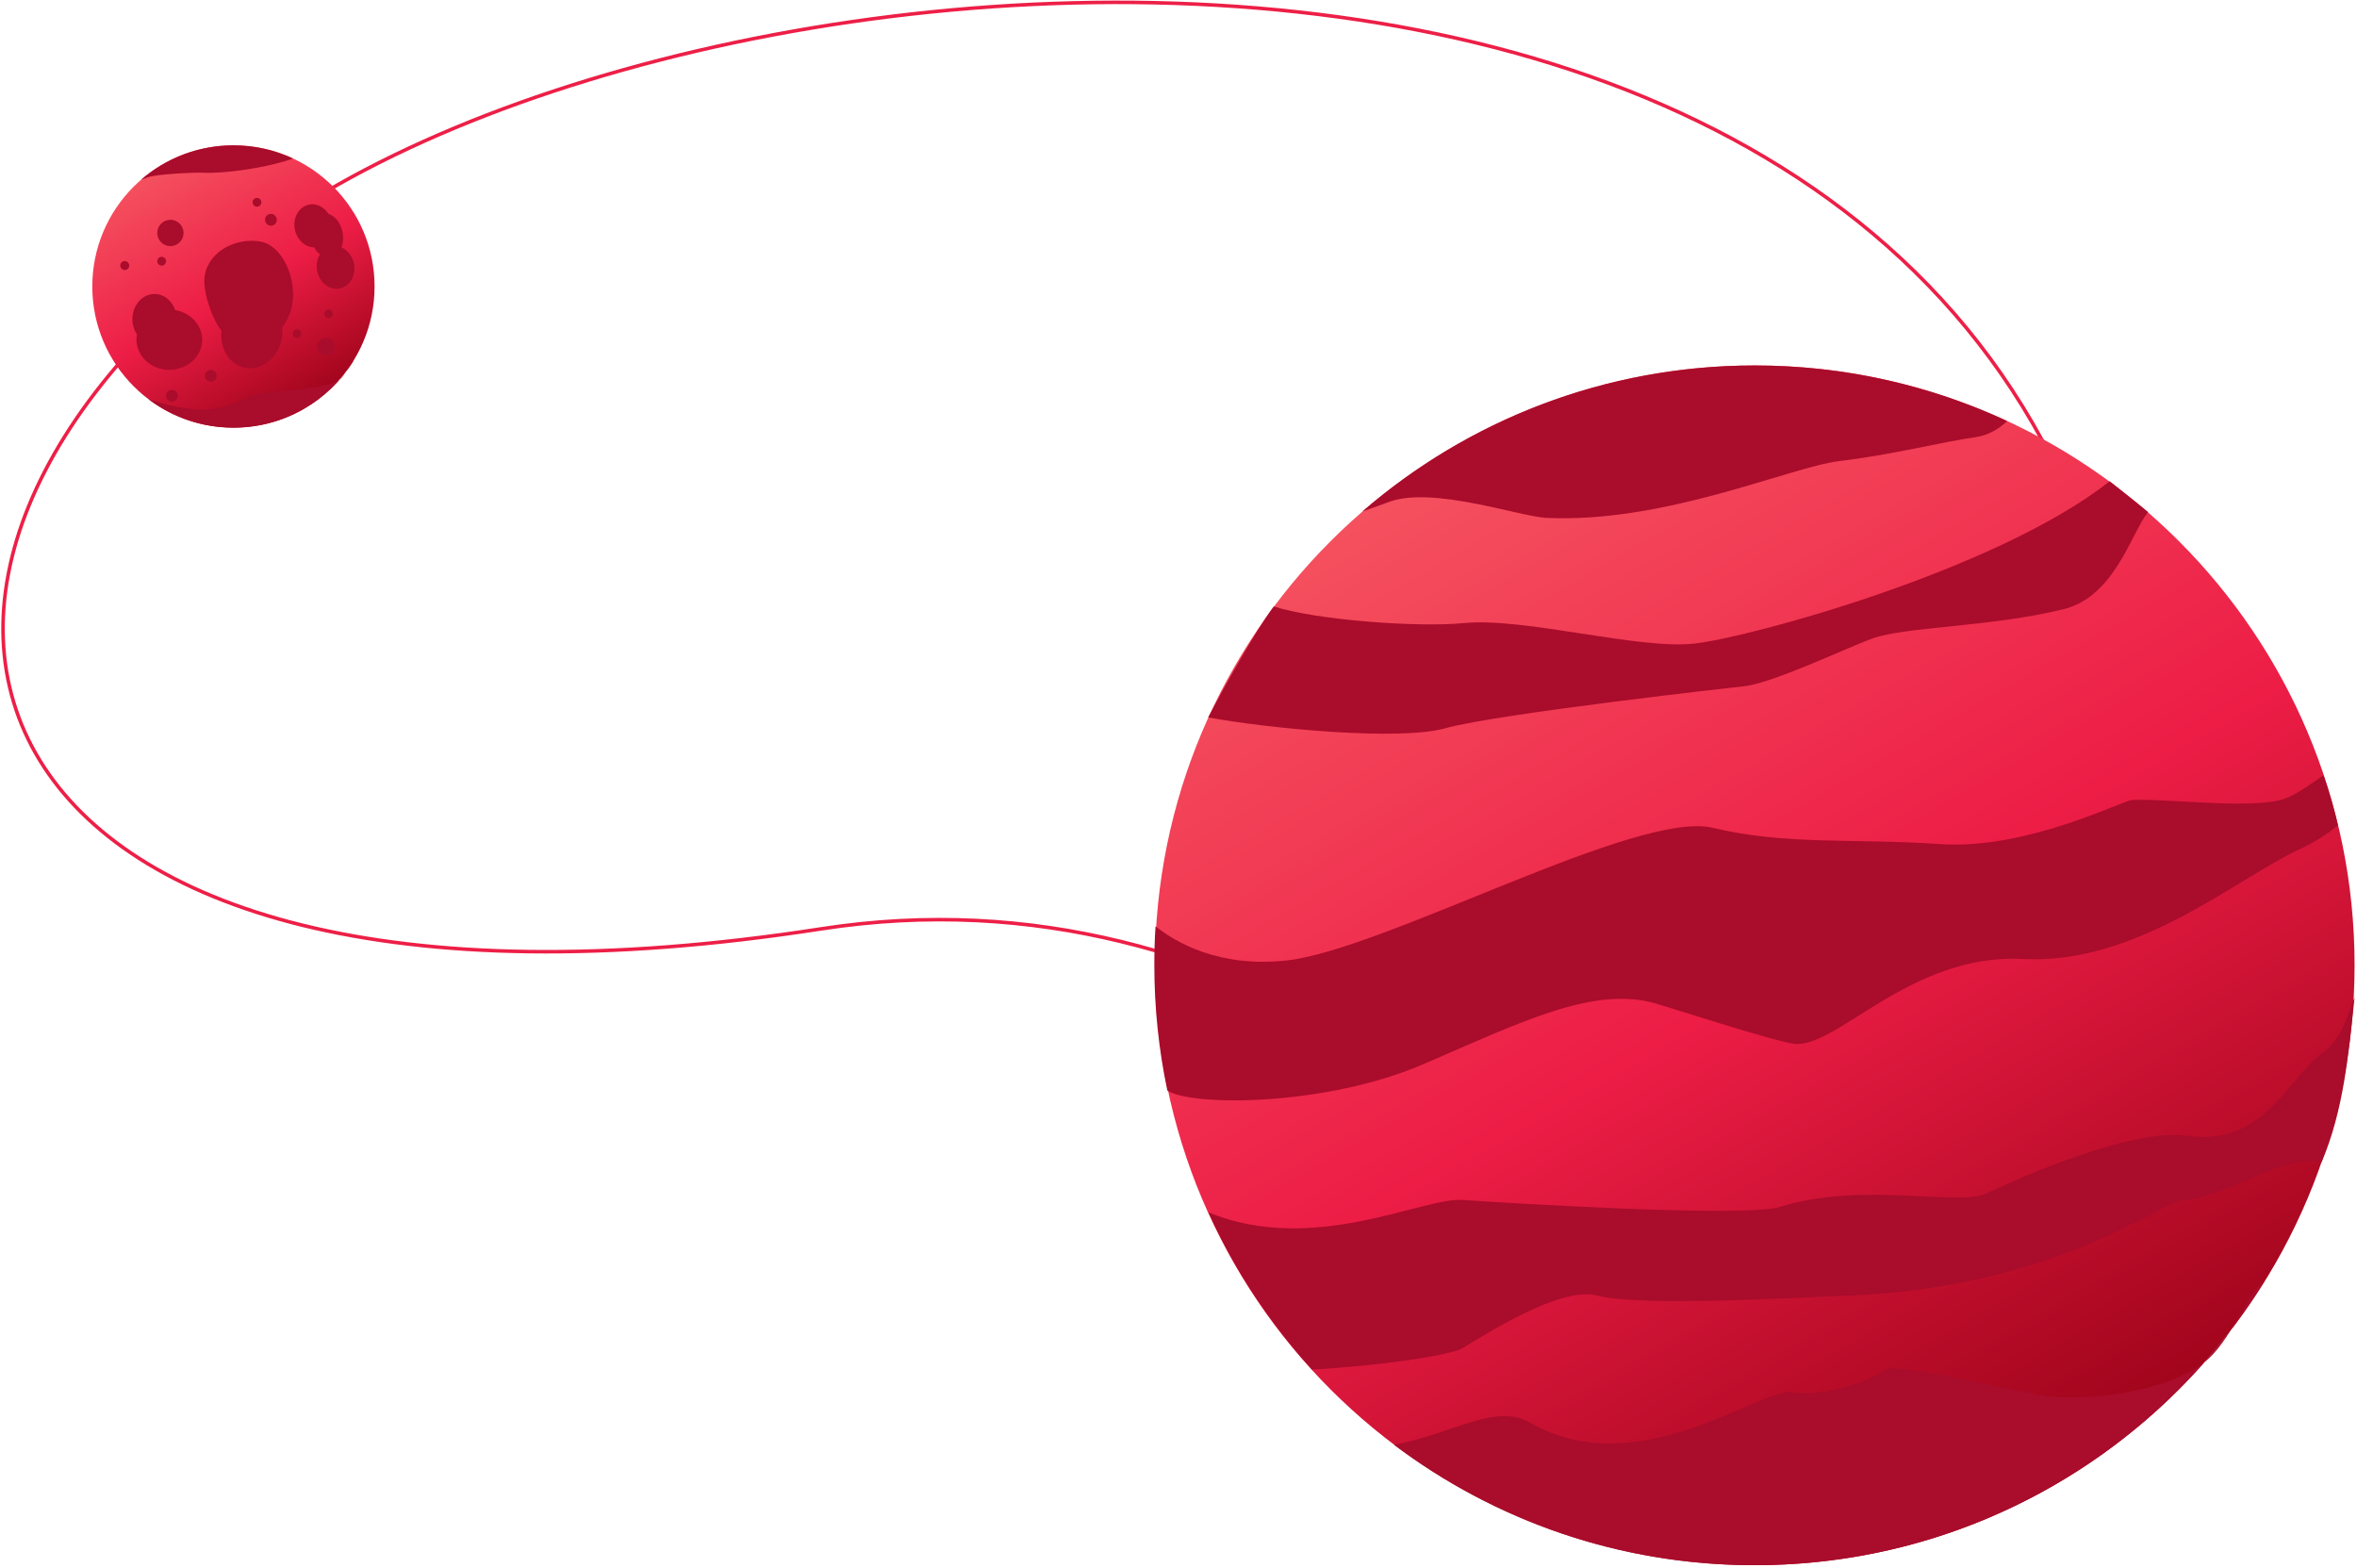
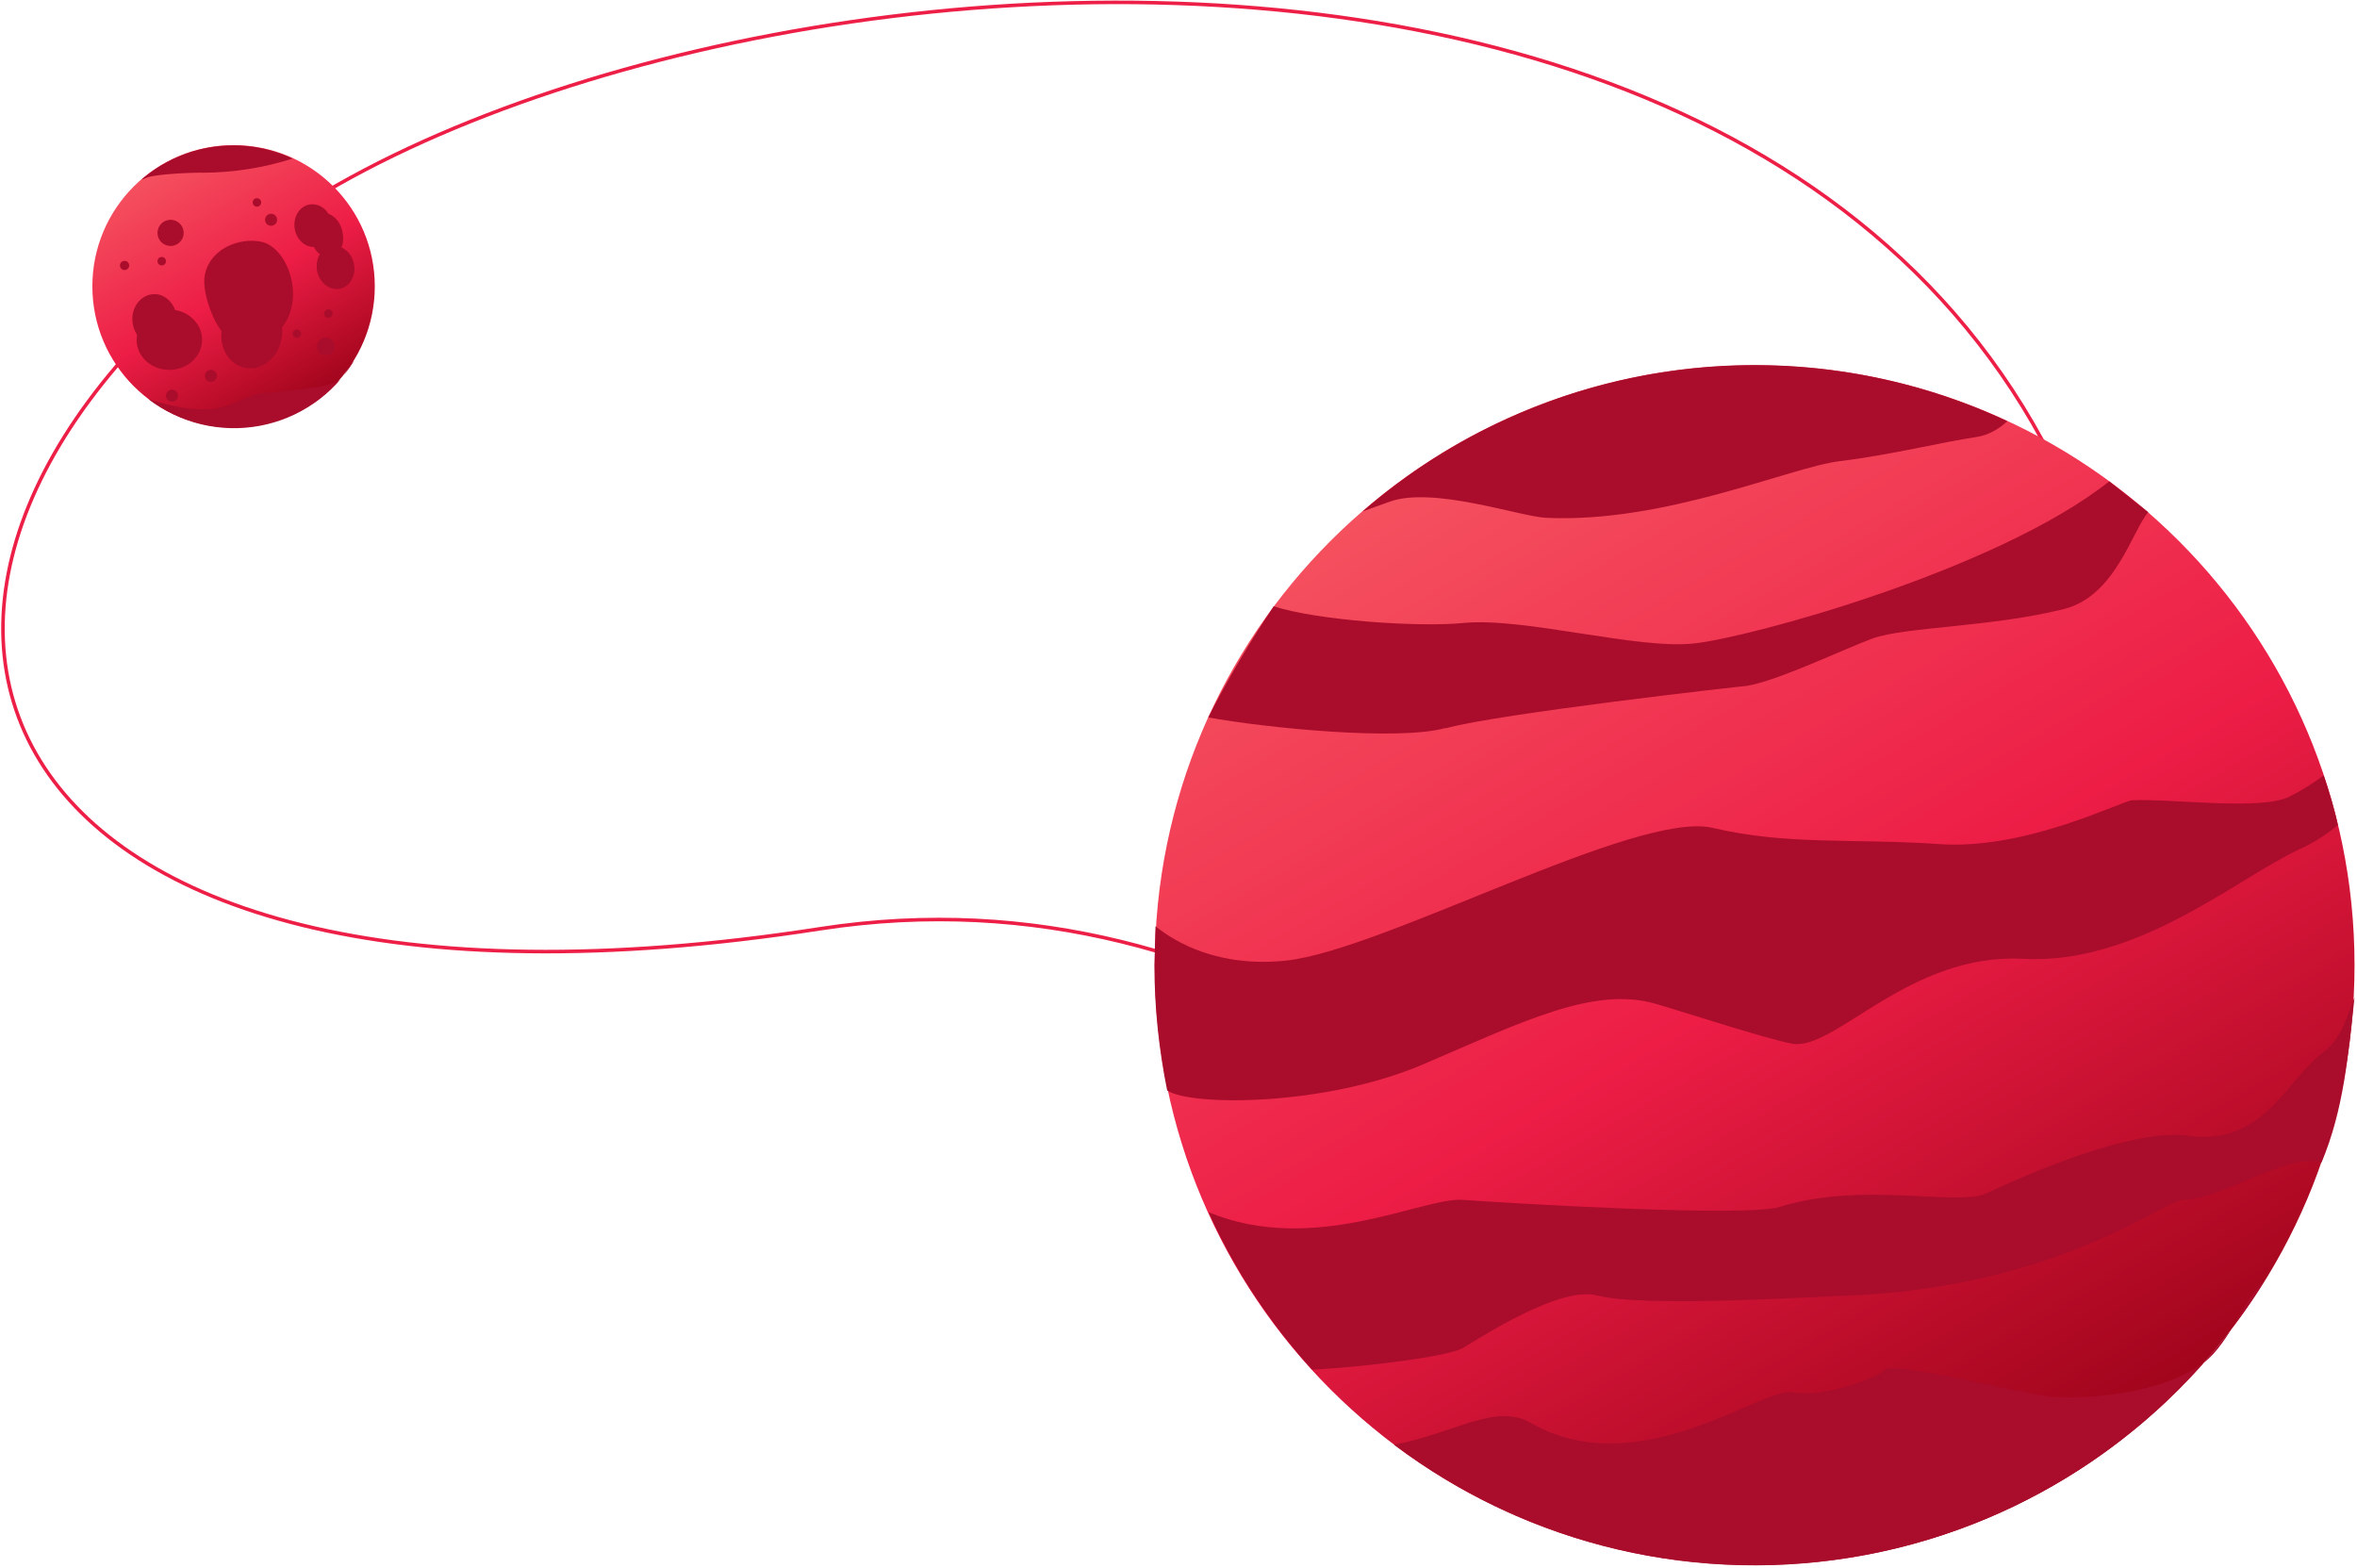
- <svg xmlns="http://www.w3.org/2000/svg" width="666px" height="443px" viewBox="0 0 666 443" version="1.1">
+ <svg xmlns="http://www.w3.org/2000/svg" width="666" height="443">
  <defs>
-     <linearGradient x1="25.001%" y1="6.696%" x2="75.013%" y2="93.32%" id="linearGradient-1">
+     <linearGradient x1="25%" y1="6.7%" x2="75%" y2="93.3%" id="a">
      <stop stop-color="#F5515F" offset="0%" />
-       <stop stop-color="#ED1D46" offset="51.63%" />
+       <stop stop-color="#ED1D46" offset="51.6%" />
      <stop stop-color="#9F041B" offset="100%" />
    </linearGradient>
  </defs>
-   <g id="Page-1" stroke="none" stroke-width="1" fill="none" fill-rule="evenodd">
-     <g id="faq" transform="translate(-634, -131)">
-       <g id="home" transform="translate(-28, -56)">
-         <g id="Path-Copy-2" transform="translate(662, 187)">
-           <g id="planety_faq">
-             <path d="M74.844,65.378 C-59.993,163.463 -12.187,300.261 231.886,262.461 C475.959,224.662 574.074,613.033 603.406,277.135 C632.739,-58.763 209.68,-32.707 74.844,65.378 Z" id="Path-Copy-2" stroke="#ED1F47" fill-rule="nonzero" />
-             <g id="planet3" transform="translate(326, 103)" fill-rule="evenodd">
-               <g id="planet3-02">
-                 <circle id="Oval" fill="url(#linearGradient-1)" cx="169.829" cy="169.744" r="169.487" />
-                 <g id="Group">
-                   <path d="M89.698,247.141 C102.171,247.995 121.477,239.281 130.533,240.905 C149.327,244.236 152.829,241.759 162.653,238.683 C185.975,231.337 228.859,240.392 235.181,234.241 C249.362,220.487 277.98,215.96 292.246,217.925 C313.945,220.915 317.276,210.492 327.698,202.975 C332.824,199.302 336.241,193.322 338.377,188.111 C339.06,182.045 339.402,175.894 339.402,169.744 C339.402,156.161 337.779,142.92 334.789,130.191 C331.97,132.583 328.296,134.975 323.598,137.111 C305.658,145.482 277.809,169.573 245.774,167.95 C213.653,166.241 187.427,173.332 175.382,171.281 C168.804,170.171 144.457,168.121 139.503,166.668 C121.99,161.628 104.477,185.462 76.543,197.508 C48.779,209.553 10.678,209.553 4.186,205.025 C6.749,217.07 10.593,228.603 15.548,239.538 C45.02,251.925 78.422,246.457 89.698,247.141 Z" id="Path" />
-                   <path d="M37.759,168.377 C65.266,165.387 136.854,125.834 158.126,130.874 C179.397,135.915 197.764,133.779 222.367,135.487 C246.97,137.196 277.98,135.146 280.628,135.06 C291.905,134.633 312.92,126.09 321.035,122.161 C323.769,120.794 327.357,118.402 330.688,116.01 C320.95,86.965 303.608,61.422 281.055,41.774 C276.357,47.412 266.02,57.749 251.497,61.251 C231.08,66.291 211.09,68.342 201.95,71.673 C194.09,74.578 170.427,78.935 161.628,80.387 C162.653,80.216 162.226,80.302 161.457,80.387 C160.176,80.558 159.151,80.729 158.638,80.814 C156.759,80.985 159.834,80.643 161.457,80.387 C161.543,80.387 161.628,80.387 161.628,80.387 C160.688,80.472 158.724,80.729 154.879,81.241 C138.648,83.291 111.568,87.905 96.533,92.09 C83.377,95.764 36.05,94.568 19.477,91.749 C8.97,111.995 2.392,134.719 0.854,158.724 C6.492,163.337 18.794,170.513 37.759,168.377 Z" id="Path" />
-                   <path d="M85.171,78.849 C102.256,77.141 102.256,77.141 102.256,77.141 C102.256,77.141 115.583,71.759 131.387,70.05 C146.678,68.427 246.201,59.03 276.698,38.186 C265.849,29.387 253.975,21.869 241.161,15.975 C238.683,18.196 235.779,19.99 232.276,20.503 C222.794,21.869 207.93,25.628 193.834,27.251 C179.739,28.874 169.06,28.276 156.503,29.387 C143.945,30.497 130.276,32.121 119.171,34.854 C108.065,37.588 96.276,36.136 88.759,36.563 C81.241,36.99 79.02,34.342 66.804,38.784 C63.302,40.065 60.739,40.92 58.945,41.603 C49.633,49.633 41.261,58.688 33.829,68.598 C46.216,72.442 72.357,80.045 85.171,78.849 Z" id="Path" />
-                   <path d="M106.015,311.809 C136.427,329.407 181.02,300.106 189.392,301.814 C197.764,303.523 203.146,300.106 205.623,297.628 C208.101,295.151 259.357,284.729 267.729,285.583 C276.101,286.437 283.96,279.774 296.518,270.548 C304.121,264.995 309.417,261.834 314.201,258.844 C318.814,251.412 322.829,243.553 326.246,235.437 C315.824,232.789 299.764,244.236 287.804,244.663 C282.764,244.834 273.623,241.759 259.442,238.854 C245.261,235.95 221.513,256.794 194.859,253.462 C184.608,252.181 163.593,249.276 154.452,252.181 C145.312,255.085 138.221,266.362 125.322,263.03 C114.985,260.382 93.628,274.307 87.392,278.065 C83.633,280.372 62.362,283.276 44.849,284.131 C51.94,291.905 59.714,298.995 68.171,305.317 C85.085,302.07 96.02,306 106.015,311.809 Z" id="Path" />
-                   <path d="M253.462,291.563 C245.09,290.709 209.296,281.568 206.734,284.045 C204.256,286.523 188.879,292.075 180.508,290.367 C172.136,288.658 136.854,316.593 106.442,298.995 C96.533,293.271 85,301.985 67.915,305.231 C96.276,326.588 131.558,339.231 169.744,339.231 C230.653,339.231 284.131,307.111 313.945,258.844 C309.161,261.834 304.206,276.528 296.603,282.08 C284.216,291.307 261.834,292.417 253.462,291.563 Z" id="Path" fill="#AA0C2B" />
-                   <path d="M125.151,263.03 C138.05,266.362 184.523,263.457 194.774,263.116 C254.573,261.151 285.412,236.291 290.452,236.121 C302.412,235.693 319.583,222.794 330.005,225.357 C336.241,210.578 337.523,195.372 339.317,178.799 C337.181,183.925 335.729,190.503 330.603,194.176 C320.181,201.693 313.859,220.915 292.246,217.925 C277.894,215.96 251.412,226.638 235.181,234.241 C227.236,237.915 200.241,230.739 176.92,238 C167.181,241.075 99.693,236.889 87.221,236.035 C75.945,235.266 45.106,251.754 15.462,239.538 C22.894,255.94 32.804,270.889 44.764,283.96 C62.191,283.02 83.462,280.116 87.307,277.894 C93.457,274.221 114.814,260.382 125.151,263.03 Z" id="Path" fill="#AA0C2B" />
-                   <path d="M76.372,197.593 C104.307,185.548 124.296,175.553 141.809,180.508 C146.764,181.96 173.93,190.759 180.508,191.869 C192.553,193.92 213.482,166.241 245.603,167.95 C277.724,169.658 305.573,145.482 323.427,137.111 C328.126,134.975 331.799,132.497 334.618,130.191 C333.508,125.407 332.141,120.623 330.518,116.01 C327.271,118.402 323.683,120.794 320.864,122.161 C312.749,126.09 287.804,122.588 276.528,123.015 C273.879,123.101 246.714,137.196 222.111,135.487 C197.508,133.779 179.141,135.915 157.869,130.874 C136.598,125.834 65.01,165.387 37.503,168.377 C18.538,170.427 6.322,163.337 0.513,158.724 C0.256,162.397 0.171,166.07 0.171,169.744 C0.171,181.874 1.452,193.749 3.844,205.111 C10.593,209.638 48.608,209.638 76.372,197.593 Z" id="Path" fill="#AA0C2B" />
-                   <path d="M110.799,43.312 C144.457,44.935 179.739,28.96 193.834,27.251 C207.93,25.628 222.709,21.869 232.276,20.503 C235.779,19.99 238.683,18.281 241.161,15.975 C219.462,5.894 195.286,0.256 169.829,0.256 C127.457,0.256 88.673,15.804 58.945,41.518 C60.739,40.92 63.216,39.98 66.804,38.698 C79.106,34.427 103.281,42.884 110.799,43.312 Z" id="Path" fill="#AA0C2B" />
-                   <path d="M82.352,102.769 C97.387,98.583 166.668,90.894 167.523,90.809 C176.322,89.357 195.201,80.302 203.06,77.397 C212.201,74.065 236.719,74.151 257.136,69.111 C271.658,65.523 276.271,47.327 280.97,41.688 C279.603,40.492 271.573,34.171 270.121,32.975 C238,58.261 167.95,77.226 152.658,78.849 C136.854,80.558 104.819,71.417 87.734,73.04 C74.92,74.322 46.216,72.271 33.915,68.342 C28.447,75.688 19.648,91.578 15.377,99.693 C31.95,102.769 69.196,106.442 82.352,102.769 Z" id="Path" fill="#AA0C2B" />
-                   <path d="M161.457,80.472 C161.372,80.472 161.286,80.472 161.286,80.472 C162.141,80.387 162.568,80.302 161.457,80.472 Z" id="Path" fill="#AA0C2B" />
-                   <path d="M158.467,80.899 C158.98,80.814 159.92,80.729 161.286,80.472 C159.749,80.729 156.673,81.07 158.467,80.899 Z" id="Path" fill="#AA0C2B" />
-                 </g>
-               </g>
-             </g>
-             <g id="planet4" transform="translate(26, 41)" fill-rule="evenodd">
-               <g id="planet4-03">
-                 <circle id="Oval" fill="url(#linearGradient-1)" cx="39.96" cy="39.94" r="39.879" />
-                 <g id="Group" transform="translate(0.201005, 0)">
-                   <path d="M20.905,58.151 C23.839,58.352 28.382,56.302 30.513,56.683 C34.935,57.467 35.759,56.884 38.07,56.161 C43.558,54.432 53.648,56.563 55.136,55.116 C58.472,51.879 65.206,50.814 68.563,51.276 C73.668,51.98 74.452,49.528 76.905,47.759 C78.111,46.894 78.915,45.487 79.417,44.261 C79.578,42.834 79.658,41.387 79.658,39.94 C79.658,36.744 79.276,33.628 78.573,30.633 C77.91,31.196 77.045,31.759 75.94,32.261 C71.719,34.231 65.166,39.899 57.628,39.518 C50.07,39.116 43.899,40.784 41.065,40.302 C39.518,40.04 33.789,39.558 32.623,39.216 C28.503,38.03 24.382,43.638 17.809,46.472 C11.276,49.307 2.312,49.307 0.784,48.241 C1.387,51.075 2.291,53.789 3.457,56.362 C10.392,59.276 18.251,57.99 20.905,58.151 Z" id="Path" />
-                   <path d="M8.683,39.618 C15.156,38.915 32,29.608 37.005,30.794 C42.01,31.98 46.332,31.477 52.121,31.879 C57.91,32.281 65.206,31.799 65.829,31.779 C68.482,31.678 73.427,29.668 75.337,28.744 C75.98,28.422 76.824,27.859 77.608,27.296 C75.317,20.462 71.236,14.452 65.93,9.829 C64.824,11.156 62.392,13.588 58.975,14.412 C54.171,15.598 49.467,16.08 47.317,16.864 C45.467,17.548 39.899,18.573 37.829,18.915 C38.07,18.874 37.97,18.894 37.789,18.915 C37.487,18.955 37.246,18.995 37.126,19.015 C36.683,19.055 37.407,18.975 37.789,18.915 C37.809,18.915 37.829,18.915 37.829,18.915 C37.608,18.935 37.146,18.995 36.241,19.116 C32.422,19.598 26.05,20.683 22.513,21.668 C19.417,22.533 8.281,22.251 4.382,21.588 C1.91,26.352 0.362,31.698 1.42108547e-14,37.347 C1.327,38.432 4.221,40.121 8.683,39.618 Z" id="Path" />
-                   <path d="M19.839,18.553 C23.859,18.151 23.859,18.151 23.859,18.151 C23.859,18.151 26.995,16.884 30.714,16.482 C34.312,16.101 57.729,13.889 64.905,8.985 C62.352,6.915 59.558,5.146 56.543,3.759 C55.96,4.281 55.276,4.704 54.452,4.824 C52.221,5.146 48.724,6.03 45.407,6.412 C42.09,6.794 39.578,6.653 36.623,6.915 C33.668,7.176 30.452,7.558 27.839,8.201 C25.226,8.844 22.452,8.503 20.683,8.603 C18.915,8.704 18.392,8.08 15.518,9.126 C14.693,9.427 14.09,9.628 13.668,9.789 C11.477,11.678 9.508,13.809 7.759,16.141 C10.673,17.045 16.824,18.834 19.839,18.553 Z" id="Path" />
-                   <path d="M24.744,73.367 C31.899,77.508 42.392,70.613 44.362,71.015 C46.332,71.417 47.598,70.613 48.181,70.03 C48.764,69.447 60.824,66.995 62.794,67.196 C64.764,67.397 66.613,65.829 69.568,63.658 C71.357,62.352 72.603,61.608 73.729,60.905 C74.814,59.156 75.759,57.307 76.563,55.397 C74.111,54.774 70.332,57.467 67.518,57.568 C66.332,57.608 64.181,56.884 60.844,56.201 C57.508,55.518 51.92,60.422 45.648,59.638 C43.236,59.337 38.291,58.653 36.141,59.337 C33.99,60.02 32.322,62.673 29.286,61.889 C26.854,61.266 21.829,64.543 20.362,65.427 C19.477,65.97 14.472,66.653 10.352,66.854 C12.02,68.683 13.849,70.352 15.839,71.839 C19.819,71.075 22.392,72 24.744,73.367 Z" id="Path" />
-                   <path d="M48.181,70.03 C39.819,70.975 37.95,78.794 15.819,71.839 C22.492,76.864 30.794,79.839 39.779,79.839 C54.111,79.839 66.693,72.281 73.709,60.925 C72.583,61.628 71.417,65.085 69.628,66.392 C66.673,68.543 56.261,69.106 48.181,70.03 Z" id="Path" fill="#AA0C2B" />
-                   <path d="M31.095,7.799 C37.608,8.121 48.482,6.332 54.372,4.523 C55.658,4.141 56.442,3.859 56.543,3.759 C51.437,1.387 45.749,0.06 39.759,0.06 C29.789,0.06 20.663,3.719 13.668,9.769 C14.09,9.628 14.673,9.407 15.518,9.106 C18.412,8.101 29.327,7.698 31.095,7.799 Z" id="Path" fill="#AA0C2B" />
-                   <path d="M37.789,18.935 C37.769,18.935 37.749,18.935 37.749,18.935 C37.95,18.915 38.05,18.894 37.789,18.935 Z" id="Path" fill="#AA0C2B" />
-                   <path d="M37.085,19.035 C37.206,19.015 37.427,18.995 37.749,18.935 C37.387,18.995 36.663,19.075 37.085,19.035 Z" id="Path" fill="#AA0C2B" />
-                   <path d="M23.296,46.613 C22.392,43.96 20.121,42.07 17.467,42.07 C14.01,42.07 11.216,45.246 11.216,49.166 C11.216,50.794 11.698,52.281 12.503,53.467 C12.402,53.95 12.362,54.472 12.362,54.975 C12.362,59.678 16.523,63.497 21.648,63.497 C26.774,63.497 30.935,59.678 30.935,54.975 C30.894,50.814 27.618,47.337 23.296,46.613 Z" id="Path" fill="#AA0C2B" />
-                   <path d="M70.271,28.884 C70.754,27.658 70.894,26.151 70.593,24.603 C70.07,21.99 68.442,19.98 66.593,19.417 C65.367,17.487 63.256,16.382 61.146,16.804 C58.271,17.367 56.462,20.503 57.106,23.819 C57.688,26.754 60,28.844 62.533,28.884 C62.995,29.688 63.578,30.352 64.221,30.834 C63.417,32.121 63.075,33.809 63.417,35.558 C64.06,38.854 66.915,41.085 69.789,40.523 C72.663,39.96 74.452,36.824 73.809,33.528 C73.367,31.337 71.98,29.648 70.271,28.884 Z" id="Path" fill="#AA0C2B" />
-                 </g>
-                 <circle id="Oval" fill="#AA0C2B" cx="22.151" cy="24.824" r="3.719" />
-                 <circle id="Oval" fill="#AA0C2B" cx="57.95" cy="53.266" r="1.206" />
-                 <circle id="Oval" fill="#AA0C2B" cx="66.834" cy="47.638" r="1.206" />
-                 <circle id="Oval" fill="#AA0C2B" cx="66.131" cy="56.925" r="2.472" />
-                 <circle id="Oval" fill="#AA0C2B" cx="9.246" cy="34.03" r="1.266" />
-                 <circle id="Oval" fill="#AA0C2B" cx="19.678" cy="32.804" r="1.246" />
-                 <circle id="Oval" fill="#AA0C2B" cx="46.613" cy="16.161" r="1.246" />
-                 <circle id="Oval" fill="#AA0C2B" cx="33.568" cy="65.186" r="1.668" />
-                 <circle id="Oval" fill="#AA0C2B" cx="22.573" cy="70.814" r="1.668" />
-                 <circle id="Oval" fill="#AA0C2B" cx="50.553" cy="21.106" r="1.668" />
-                 <path d="M56.523,45.327 C57.97,38.131 54.03,28.563 47.779,27.296 C41.528,26.03 33.347,29.407 31.899,36.583 C30.995,41.025 34.111,49.508 36.603,52.462 C36,57.447 38.814,62.03 43.196,62.915 C47.839,63.859 52.462,60.302 53.548,54.975 C53.789,53.809 53.829,52.643 53.709,51.538 C55.055,49.789 56.04,47.678 56.523,45.327 Z" id="Path" fill="#AA0C2B" />
-               </g>
-             </g>
-           </g>
-         </g>
-       </g>
+   <g fill="none" fill-rule="evenodd">
+     <path d="M74.8 65.4c-134.8 98-87 234.9 157 197C476 224.8 574.2 613 603.5 277.2 632.7-58.8 209.7-32.7 74.8 65.4z" stroke="#ED1F47" fill-rule="nonzero" />
+     <g transform="translate(326 103)">
+       <circle fill="url(#a)" cx="169.8" cy="169.7" r="169.5" />
+       <path d="M89.7 247.1c12.5.9 31.8-7.8 40.8-6.2 18.8 3.3 22.3.9 32.2-2.2 23.3-7.4 66.2 1.7 72.5-4.5 14.2-13.7 42.8-18.2 57-16.3 21.7 3 25-7.4 35.5-15 5.1-3.6 8.5-9.6 10.7-14.8a164.3 164.3 0 0 0-3.6-58 47.7 47.7 0 0 1-11.2 7c-18 8.4-45.8 32.5-77.8 30.8-32.1-1.7-58.4 5.4-70.4 3.4-6.6-1.1-31-3.2-35.9-4.6-17.5-5-35 18.8-63 30.8-27.7 12-65.8 12-72.3 7.5 2.5 12 6.4 23.6 11.3 34.5 29.5 12.4 63 7 74.2 7.6zM37.8 168.4c27.5-3 99-42.6 120.3-37.5 21.3 5 39.7 2.9 64.3 4.6 24.6 1.7 55.6-.4 58.2-.4 11.3-.5 32.3-9 40.4-13 2.8-1.3 6.4-3.7 9.7-6-9.8-29.1-27-54.7-49.6-74.3-4.7 5.6-15 16-29.6 19.5-20.4 5-40.4 7-49.6 10.4-7.8 2.9-31.5 7.2-40.3 8.7 1-.2.6-.1-.1 0l-2.9.4 2.9-.4h.1c-1 0-2.9.3-6.7.8-16.3 2-43.3 6.7-58.4 10.9-13.1 3.7-60.4 2.5-77-.4C9 112 2.4 134.7.9 158.7c5.6 4.6 17.9 11.8 36.9 9.7z" />
+       <path d="M85.2 78.8l17-1.7s13.4-5.3 29.2-7c15.3-1.7 114.8-11 145.3-32A167.7 167.7 0 0 0 241.2 16a17 17 0 0 1-9 4.5c-9.4 1.4-24.3 5.1-38.4 6.8-14 1.6-24.7 1-37.3 2a261.4 261.4 0 0 0-37.3 5.6c-11.1 2.7-23 1.2-30.4 1.7-7.6.4-9.8-2.3-22 2.2l-7.9 2.8c-9.3 8-17.6 17-25 27C46.1 72.4 72.3 80 85.1 78.8zM106 311.8c30.4 17.6 75-11.7 83.4-10a17.3 17.3 0 0 0 16.2-4.2c2.5-2.4 53.8-12.9 62.1-12 8.4.8 16.3-5.8 28.8-15 7.6-5.6 13-8.8 17.7-11.8 4.6-7.4 8.6-15.2 12-23.4-10.4-2.6-26.4 8.8-38.4 9.3-5 .1-14.2-3-28.4-5.8-14.1-3-37.9 17.9-64.5 14.6-10.3-1.3-31.3-4.2-40.4-1.3-9.2 2.9-16.3 14.2-29.2 10.8-10.3-2.6-31.7 11.3-38 15-3.7 2.4-25 5.3-42.5 6.1 7.1 7.8 15 14.9 23.4 21.2 16.9-3.2 27.8.7 37.8 6.5z" />
+       <path d="M253.5 291.6c-8.4-.9-44.2-10-46.8-7.6-2.4 2.5-17.8 8-26.2 6.4-8.4-1.7-43.6 26.2-74 8.6-10-5.7-21.5 3-38.6 6.2a169.3 169.3 0 0 0 246-46.4c-4.7 3-9.7 17.7-17.3 23.3-12.4 9.2-34.8 10.3-43.1 9.5zM125.2 263c12.9 3.4 59.3.5 69.6.1 59.8-2 90.6-26.8 95.7-27 12-.4 29-13.3 39.5-10.7 6.2-14.8 7.5-30 9.3-46.6-2.1 5.1-3.6 11.7-8.7 15.4-10.4 7.5-16.7 26.7-38.4 23.7-14.3-2-40.8 8.7-57 16.3-8 3.7-35-3.5-58.3 3.8-9.7 3-77.2-1.1-89.7-2-11.3-.7-42 15.8-71.7 3.5A169.2 169.2 0 0 0 44.8 284c17.4-1 38.7-3.9 42.5-6.1 6.2-3.7 27.5-17.5 37.9-14.9zM76.4 197.6c28-12 47.9-22 65.4-17 5 1.4 32.1 10.2 38.7 11.3 12 2 33-25.7 65.1-24 32.1 1.8 60-22.4 77.8-30.8 4.7-2.1 8.4-4.6 11.2-7-1-4.7-2.5-9.5-4-14a68.6 68.6 0 0 1-9.7 6c-8.2 4-33.1.5-44.4 1-2.6 0-29.8 14.1-54.4 12.4-24.6-1.7-43 .4-64.2-4.6-21.3-5-92.9 34.5-120.4 37.5-19 2-31.2-5-37-9.7l-.3 11c0 12.2 1.3 24 3.6 35.4 6.8 4.5 44.8 4.5 72.6-7.5zM110.8 43.3c33.7 1.6 69-14.3 83-16 14.1-1.7 29-5.4 38.5-6.8 3.5-.5 6.4-2.2 8.9-4.5A169 169 0 0 0 59 41.5l7.8-2.8c12.3-4.3 36.5 4.2 44 4.6zM82.4 102.8c15-4.2 84.3-12 85.1-12 8.8-1.4 27.7-10.5 35.6-13.4 9.1-3.3 33.6-3.2 54-8.3 14.6-3.6 19.2-21.8 23.9-27.4L270 33C238 58.3 168 77.2 152.7 78.8c-15.8 1.8-47.9-7.4-65-5.8-12.8 1.3-41.5-.7-53.8-4.7a311.5 311.5 0 0 0-18.5 31.4c16.5 3 53.8 6.7 67 3z" fill="#AA0C2B" />
+       <path d="M161.5 80.5h-.2c.8-.1 1.3-.2.2 0zM158.5 80.9l2.8-.4-2.8.4z" fill="#AA0C2B" />
+     </g>
+     <g transform="translate(26 41)">
+       <circle fill="url(#a)" cx="40" cy="39.9" r="39.9" />
+       <path d="M21.1 58.2c3 .2 7.5-1.9 9.6-1.5 4.4.8 5.3.2 7.6-.5 5.5-1.8 15.5.4 17-1 3.4-3.3 10.1-4.4 13.5-4 5 .8 5.9-1.7 8.3-3.4a8 8 0 0 0 2.5-3.5 38.7 38.7 0 0 0-.8-13.7c-.7.6-1.6 1.2-2.7 1.7-4.2 2-10.7 7.6-18.3 7.2-7.5-.4-13.7 1.3-16.5.8-1.6-.3-7.3-.7-8.5-1-4.1-1.3-8.2 4.3-14.8 7.2-6.5 2.8-15.5 2.8-17 1.7.6 2.9 1.5 5.6 2.7 8.2 6.9 2.9 14.8 1.6 17.4 1.8zM8.9 39.6c6.5-.7 23.3-10 28.3-8.8 5 1.2 9.3.7 15.1 1 5.8.5 13.1 0 13.7 0a33 33 0 0 0 9.5-3l2.3-1.5A40.1 40.1 0 0 0 66.1 9.8a13.7 13.7 0 0 1-7 4.6c-4.7 1.2-9.4 1.7-11.6 2.5-1.8.6-7.4 1.7-9.5 2 .3 0 .2 0 0 0l-.7.1h.7l-1.6.1c-3.8.5-10.1 1.6-13.7 2.6-3 .8-14.2.6-18.1-.1C2 26.4.6 31.7.2 37.3c1.3 1.1 4.2 2.8 8.7 2.3z" />
+       <path d="M20 18.6l4-.4s3.2-1.3 7-1.7C34.4 16 58 13.9 65 9c-2.5-2-5.3-3.9-8.4-5.2a4 4 0 0 1-2 1c-2.3.3-5.8 1.2-9 1.6-3.4.4-6 .3-8.9.5-3 .3-6.1.7-8.8 1.3-2.6.6-5.3.3-7.1.4-1.8.1-2.3-.5-5.2.5l-1.8.7c-2.2 1.9-4.2 4-6 6.3 3 1 9.1 2.7 12.1 2.5zM25 73.4c7.1 4.1 17.6-2.8 19.6-2.4a4 4 0 0 0 3.8-1c.6-.6 12.6-3 14.6-2.8 2 .2 3.8-1.4 6.8-3.5l4.1-2.8c1.1-1.7 2-3.6 2.9-5.5-2.5-.6-6.3 2-9 2.2-1.3 0-3.4-.7-6.8-1.4-3.3-.7-8.9 4.2-15.2 3.4-2.4-.3-7.3-1-9.5-.3-2.1.7-3.8 3.4-6.8 2.6-2.4-.6-7.5 2.6-9 3.5-.8.6-5.8 1.3-10 1.5 1.7 1.8 3.6 3.5 5.5 5 4-.8 6.6.1 9 1.5z" />
+       <path d="M48.4 70C40 71 38.2 78.8 16 71.8A39.7 39.7 0 0 0 74 61c-1.2.7-2.4 4.2-4.2 5.5-3 2.1-13.3 2.7-21.4 3.6zM31.3 7.8a84.2 84.2 0 0 0 25.4-4 39.7 39.7 0 0 0-42.8 6l1.8-.7c3-1 13.8-1.4 15.6-1.3zM38 19c.2 0 .3-.1 0 0zM37.3 19h.6-.6zM23.5 46.6c-1-2.6-3.2-4.5-5.8-4.5-3.5 0-6.3 3.1-6.3 7 0 1.7.5 3.2 1.3 4.4l-.1 1.5c0 4.7 4.1 8.5 9.2 8.5 5.2 0 9.3-3.8 9.3-8.5 0-4.2-3.3-7.7-7.6-8.4zM70.5 28.9c.5-1.2.6-2.7.3-4.3-.5-2.6-2.2-4.6-4-5.2-1.2-2-3.3-3-5.5-2.6-2.8.6-4.6 3.7-4 7 .6 3 2.9 5 5.4 5 .5.9 1 1.6 1.7 2-.8 1.3-1.1 3-.8 4.8.7 3.3 3.5 5.5 6.4 5 2.9-.6 4.7-3.8 4-7a6.4 6.4 0 0 0-3.5-4.7z" fill="#AA0C2B" />
+       <circle fill="#AA0C2B" cx="22.2" cy="24.8" r="3.7" />
+       <circle fill="#AA0C2B" cx="57.9" cy="53.3" r="1.2" />
+       <circle fill="#AA0C2B" cx="66.8" cy="47.6" r="1.2" />
+       <circle fill="#AA0C2B" cx="66.1" cy="56.9" r="2.5" />
+       <circle fill="#AA0C2B" cx="9.2" cy="34" r="1.3" />
+       <circle fill="#AA0C2B" cx="19.7" cy="32.8" r="1.2" />
+       <circle fill="#AA0C2B" cx="46.6" cy="16.2" r="1.2" />
+       <circle fill="#AA0C2B" cx="33.6" cy="65.2" r="1.7" />
+       <circle fill="#AA0C2B" cx="22.6" cy="70.8" r="1.7" />
+       <circle fill="#AA0C2B" cx="50.6" cy="21.1" r="1.7" />
+       <path d="M56.5 45.3c1.5-7.2-2.5-16.7-8.7-18-6.3-1.3-14.5 2.1-15.9 9.3-1 4.4 2.2 13 4.7 15.9-.6 5 2.2 9.5 6.6 10.4 4.6 1 9.3-2.6 10.3-8 .3-1 .3-2.3.2-3.4 1.4-1.7 2.3-3.8 2.8-6.2z" fill="#AA0C2B" />
    </g>
  </g>
</svg>
